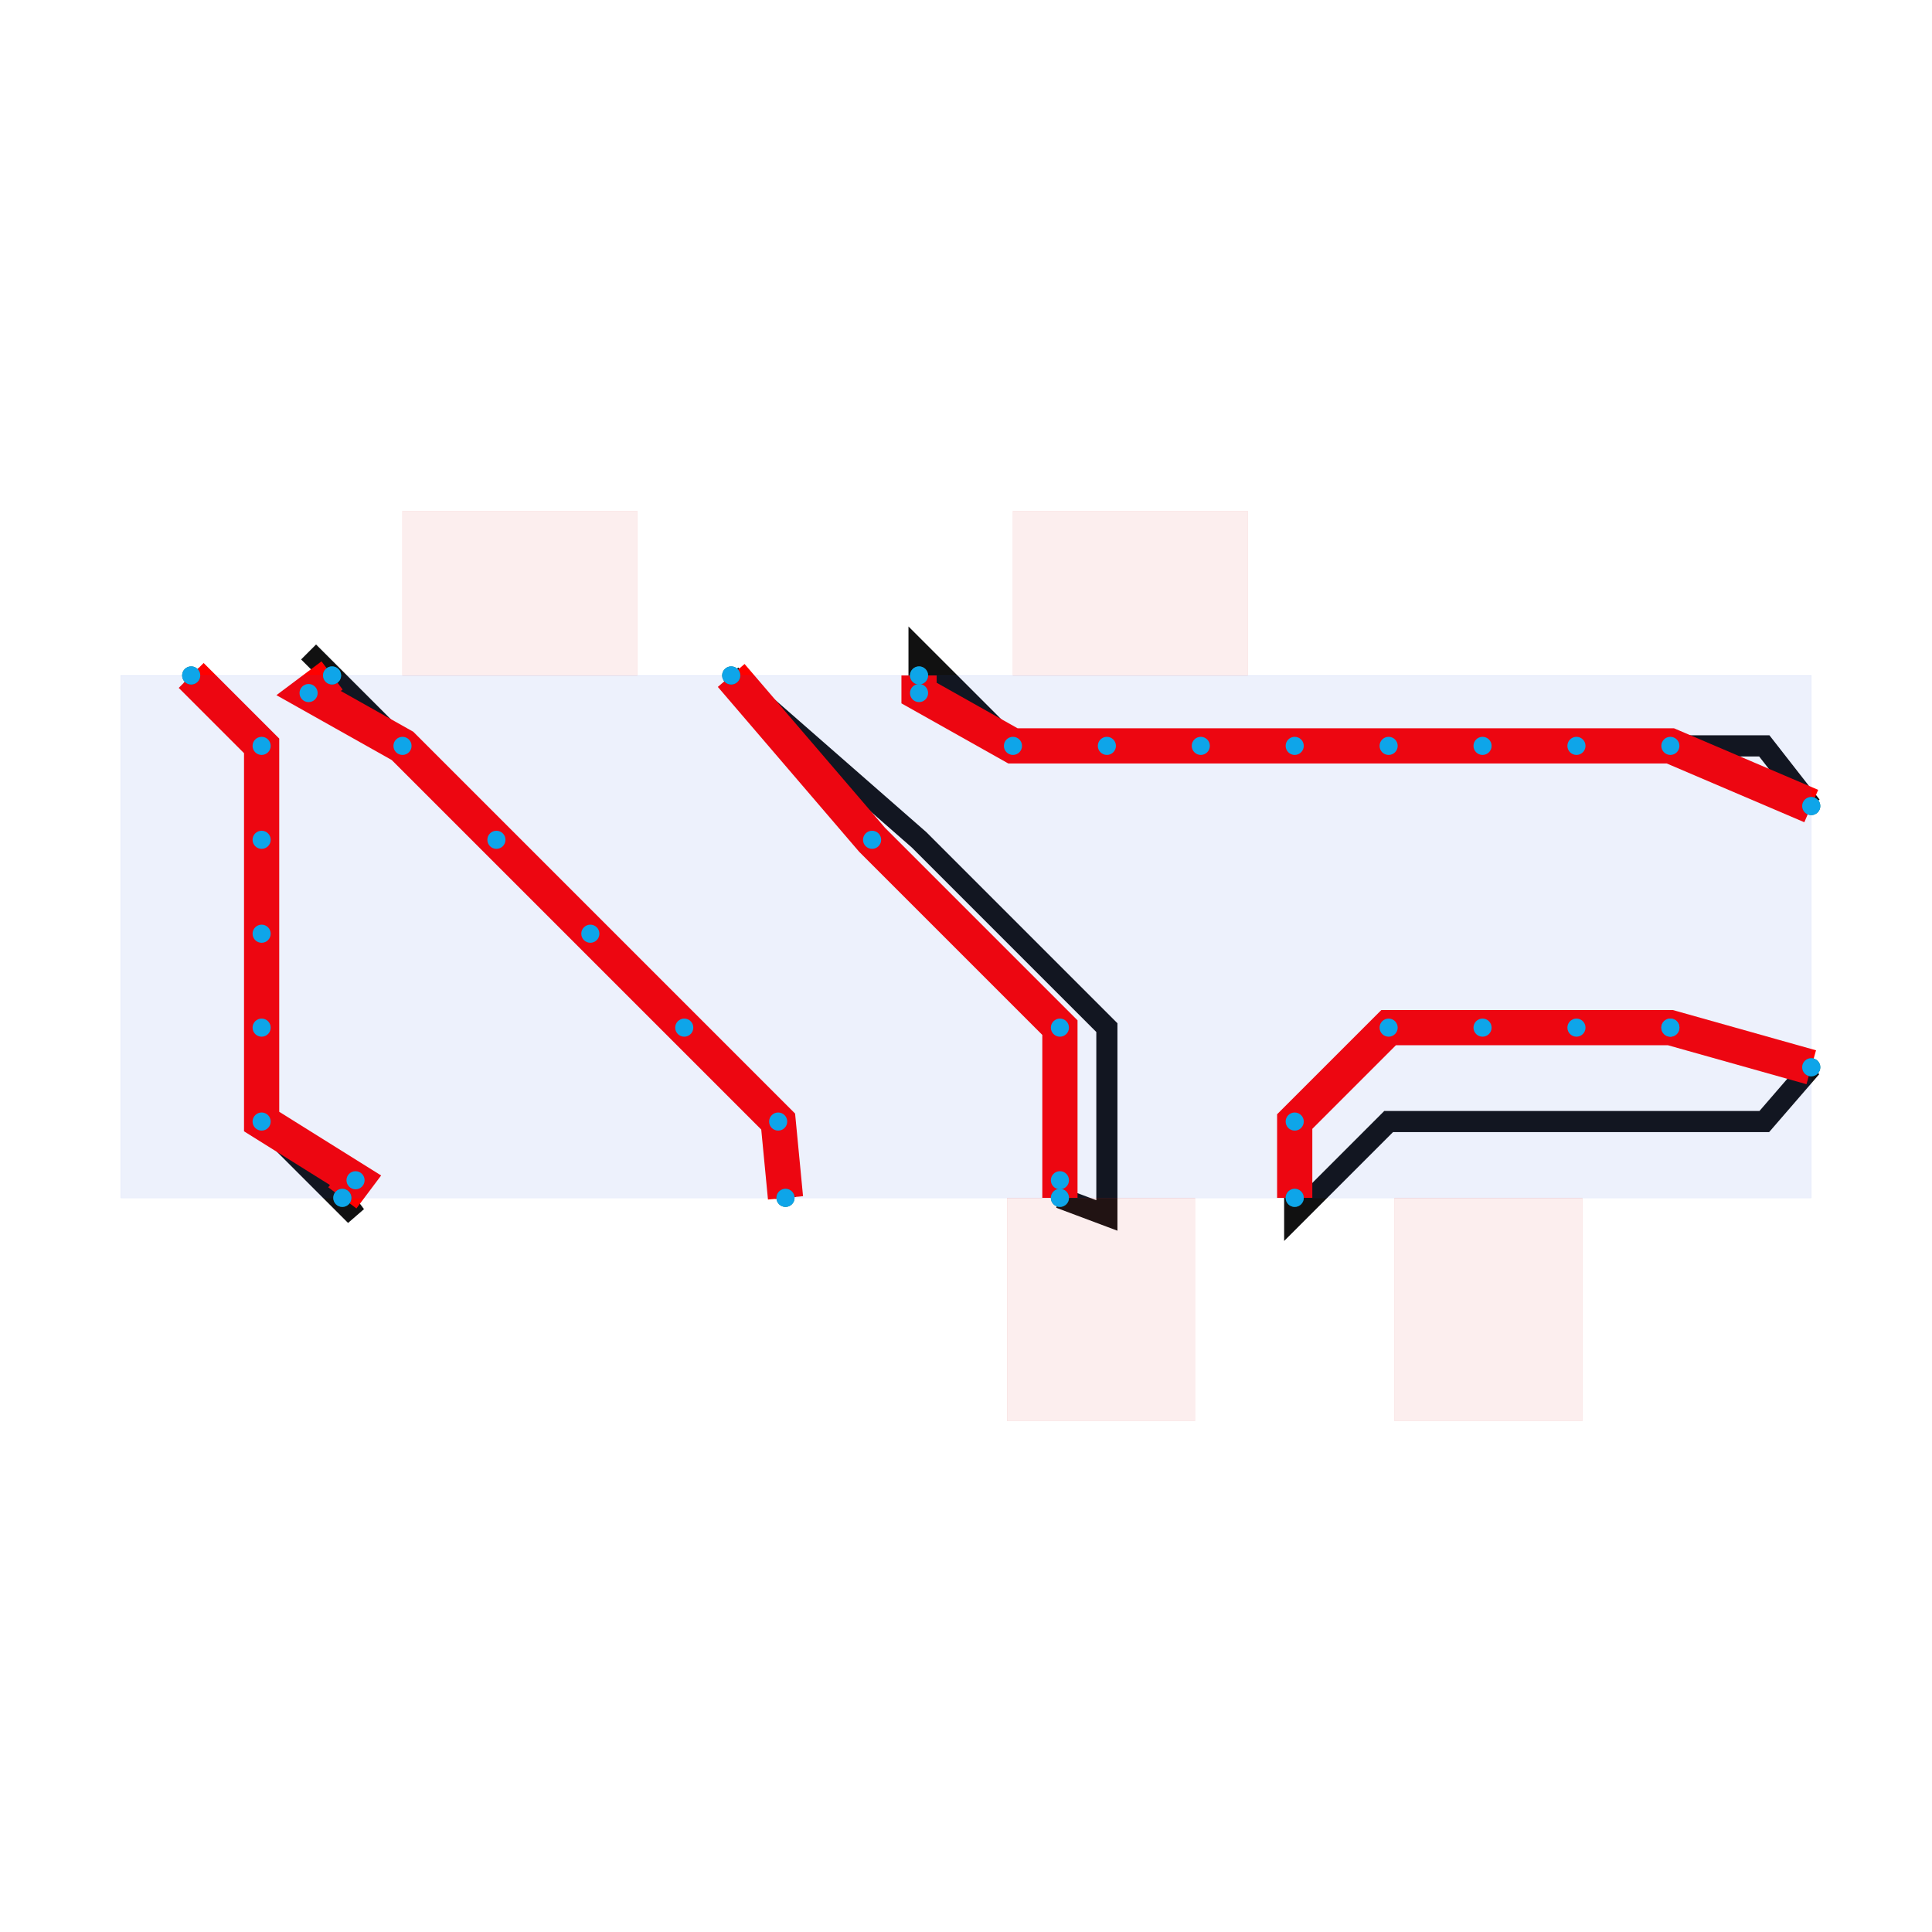
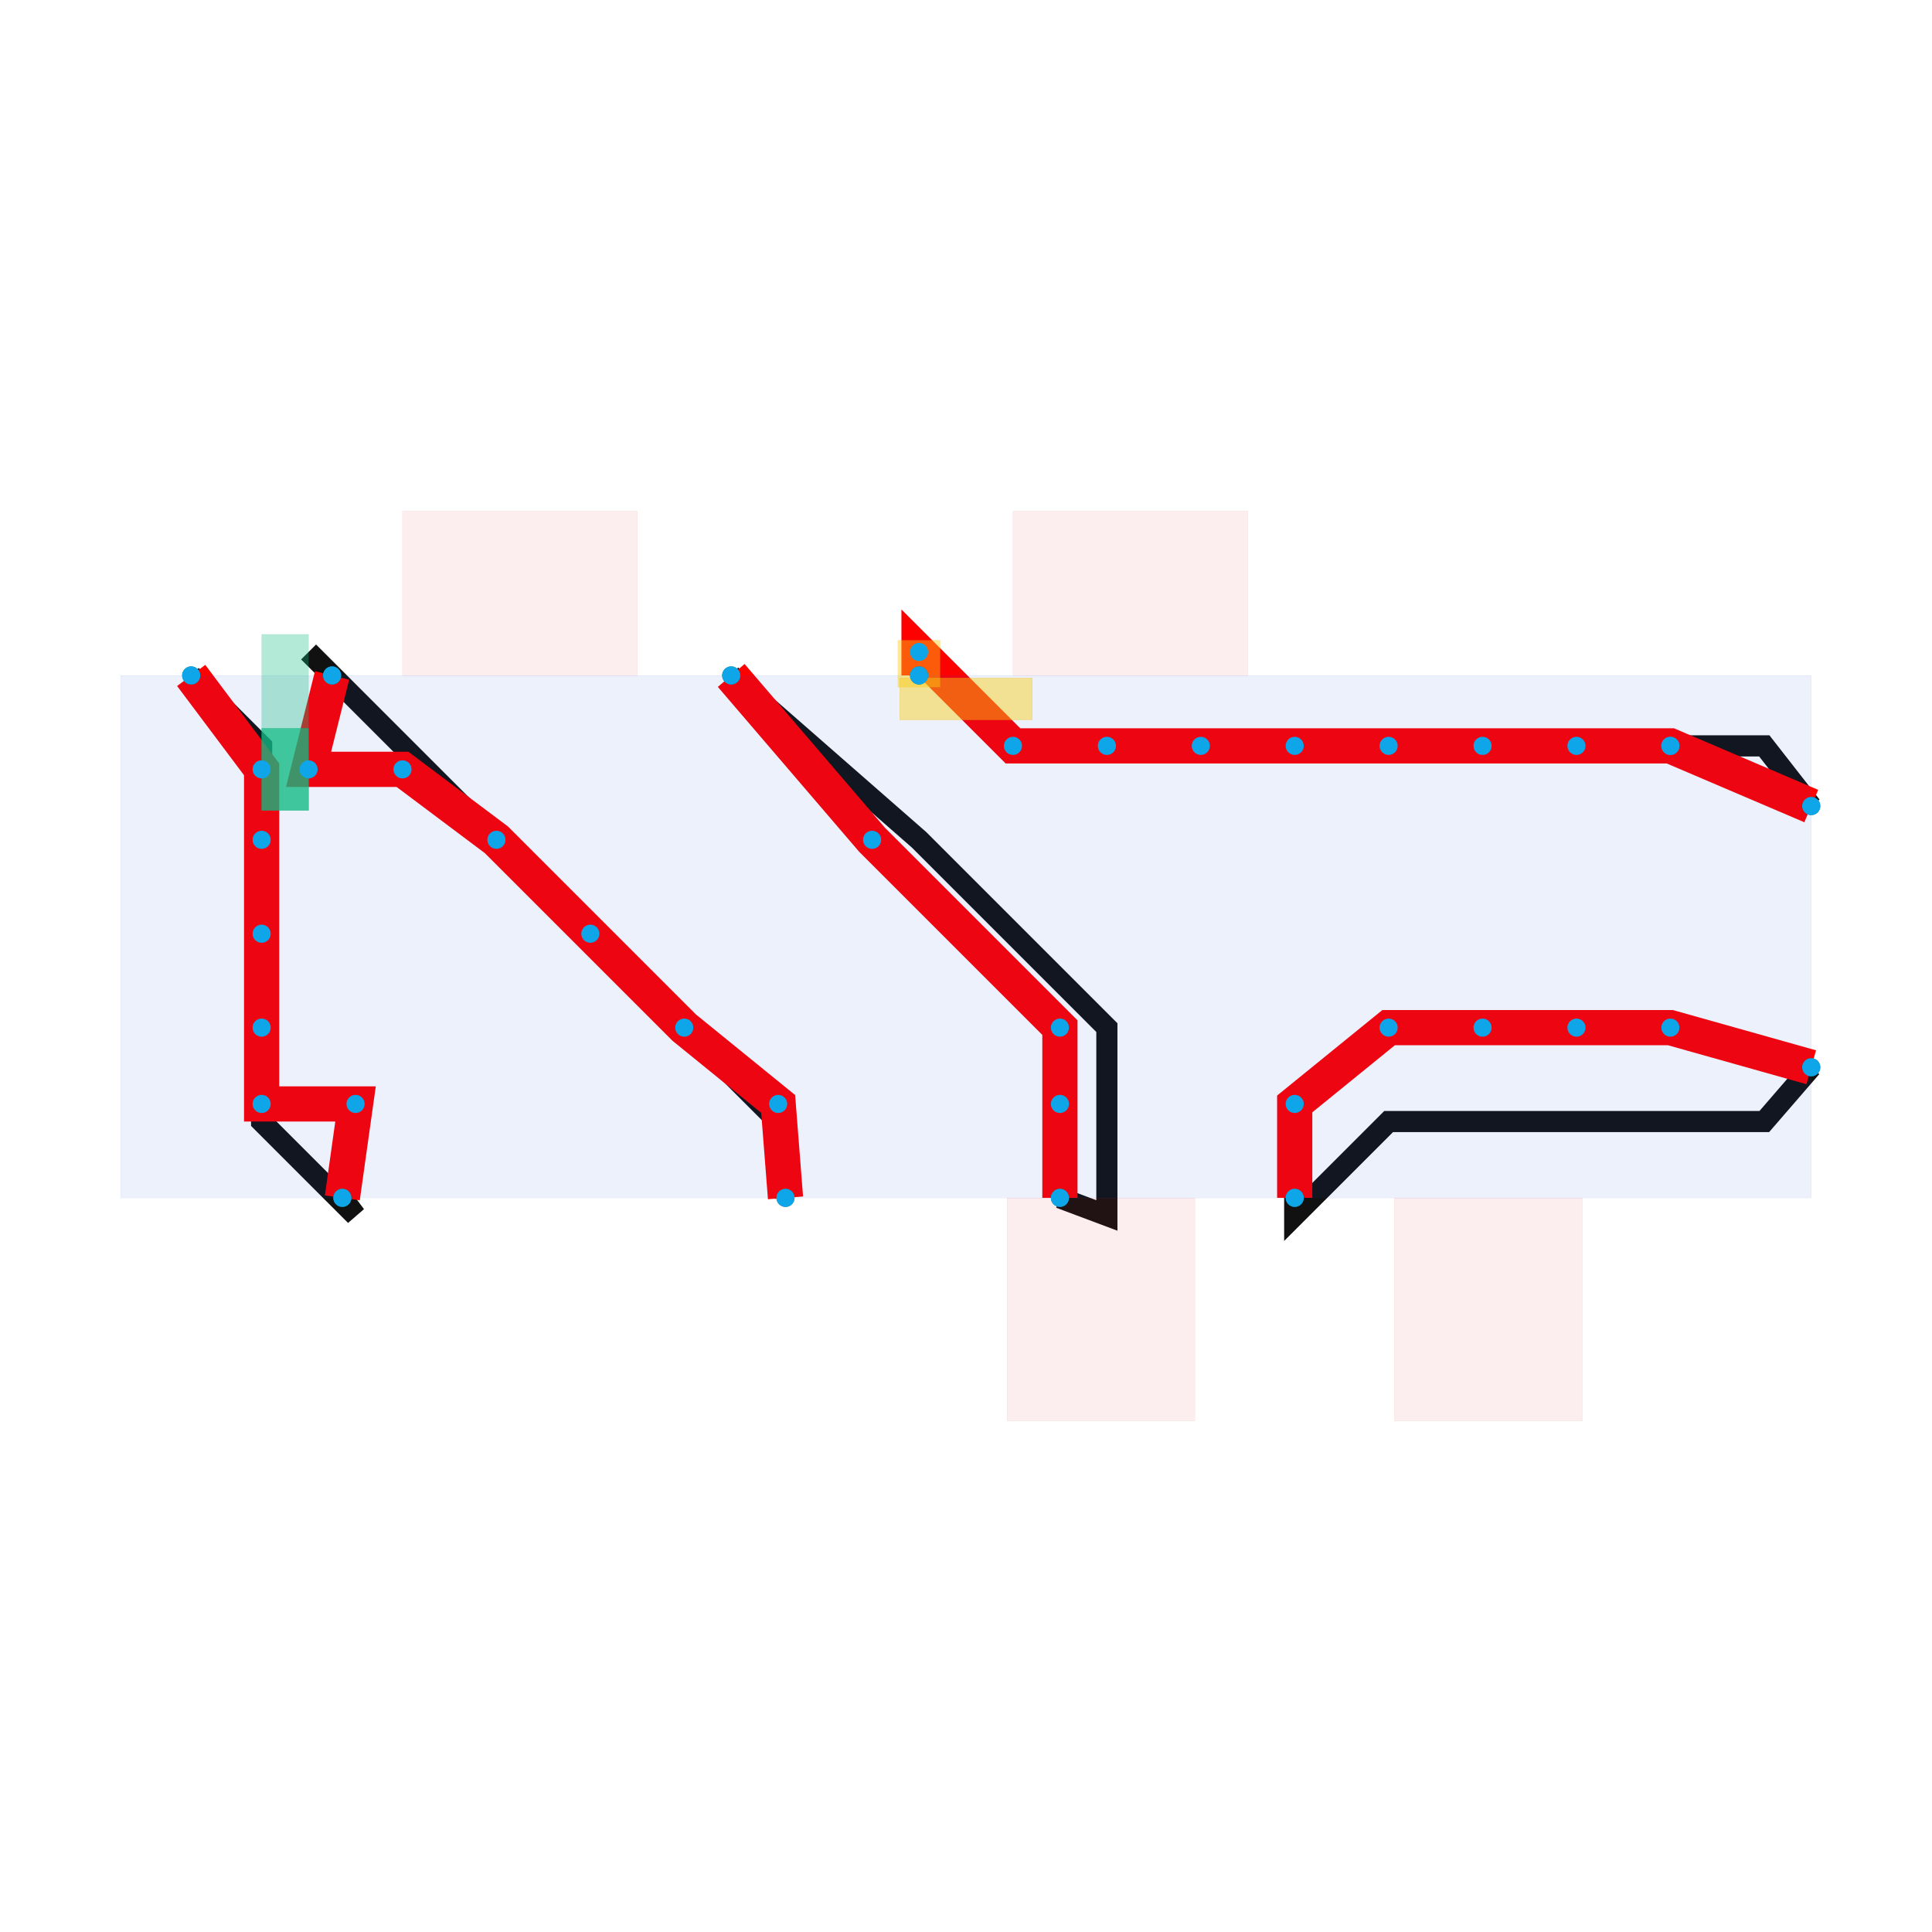
<svg xmlns="http://www.w3.org/2000/svg" width="640" height="640" viewBox="0 0 640 640">
  <rect width="100%" height="100%" fill="white" />
  <g>
    <polyline data-points="-8,-9.525 -8,-9.600000000000001 -7.6,-9.200000000000001 -7.199999999999999,-9.200000000000001 -6.799999999999999,-9.200000000000001 -6.399999999999999,-9.200000000000001 -5.999999999999998,-9.200000000000001 -5.800000000000001,-8.96875" data-type="line" data-label="original:source_net_11_mst1" points="428.889,396.806 428.889,402.639 460,371.528 491.111,371.528 522.222,371.528 553.333,371.528 584.444,371.528 600,353.542" fill="none" stroke="#111111" stroke-width="7" />
  </g>
  <g>
    <polyline data-points="-9.6,-7.299999999999999 -9.600000000000001,-7.2 -9.200000000000001,-7.6000000000000005 -8.8,-7.6000000000000005 -8.4,-7.6000000000000005 -8,-7.6000000000000005 -7.6,-7.6000000000000005 -7.199999999999999,-7.6000000000000005 -6.799999999999999,-7.6000000000000005 -6.399999999999999,-7.6000000000000005 -5.999999999999998,-7.6000000000000005 -5.800000000000001,-7.856249999999999" data-type="line" data-label="original:source_net_12_mst1" points="304.444,223.75 304.444,215.972 335.556,247.083 366.667,247.083 397.778,247.083 428.889,247.083 460,247.083 491.111,247.083 522.222,247.083 553.333,247.083 584.444,247.083 600,267.014" fill="none" stroke="#111111" stroke-width="7" />
  </g>
  <g>
    <polyline data-points="-12.05625,-9.525 -12,-9.600000000000001 -12.4,-9.200000000000001 -12.4,-8.8 -12.4,-8.4 -12.4,-8 -12.4,-7.6 -12.7,-7.299999999999999" data-type="line" data-label="original:source_net_7" points="113.403,396.806 117.778,402.639 86.667,371.528 86.667,340.417 86.667,309.306 86.667,278.194 86.667,247.083 63.333,223.75" fill="none" stroke="#111111" stroke-width="7" />
  </g>
  <g>
    <polyline data-points="-9,-9.525 -8.8,-9.600000000000001 -8.8,-8.8 -9.600000000000001,-8 -10.4,-7.299999999999999" data-type="line" data-label="original:source_net_11_mst2" points="351.111,396.806 366.667,402.639 366.667,340.417 304.444,278.194 242.222,223.75" fill="none" stroke="#111111" stroke-width="7" />
  </g>
  <g>
    <polyline data-points="-12.100000000000001,-7.299999999999999 -12.200000000000001,-7.2 -11.8,-7.6000000000000005 -11.4,-8 -11,-8.4 -10.6,-8.8 -10.2,-9.200000000000001 -10.168750000000001,-9.525" data-type="line" data-label="original:source_net_13" points="110,223.75 102.222,215.972 133.333,247.083 164.444,278.194 195.556,309.306 226.667,340.417 257.778,371.528 260.208,396.806" fill="none" stroke="#111111" stroke-width="7" />
  </g>
  <g>
-     <polyline data-points="-8,-9.525 -8,-9.200000000000001 -7.6,-8.8 -7.199999999999999,-8.8 -6.799999999999999,-8.8 -6.399999999999999,-8.8 -6.399999999999999,-8.8 -5.800000000000001,-8.96875" data-type="line" data-label="source_net_11_mst1" points="428.889,396.806 428.889,371.528 460,340.417 491.111,340.417 522.222,340.417 553.333,340.417 553.333,340.417 600,353.542" fill="none" stroke="#FF0000" stroke-width="11.667" />
-   </g>
-   <g>
-     <polyline data-points="-9.6,-7.299999999999999 -9.600000000000001,-7.374999999999999 -9.200000000000001,-7.6000000000000005 -8.8,-7.6000000000000005 -8.4,-7.6000000000000005 -8,-7.6000000000000005 -7.6,-7.6000000000000005 -7.199999999999999,-7.6000000000000005 -6.799999999999999,-7.6000000000000005 -6.399999999999999,-7.6000000000000005 -5.800000000000001,-7.856249999999999" data-type="line" data-label="source_net_12_mst1" points="304.444,223.75 304.444,229.583 335.556,247.083 366.667,247.083 397.778,247.083 428.889,247.083 460,247.083 491.111,247.083 522.222,247.083 553.333,247.083 600,267.014" fill="none" stroke="#FF0000" stroke-width="11.667" />
-   </g>
-   <g>
-     <polyline data-points="-12.05625,-9.525 -12,-9.450000000000001 -12.4,-9.200000000000001 -12.4,-8.8 -12.4,-8.4 -12.4,-8 -12.4,-7.6 -12.7,-7.299999999999999" data-type="line" data-label="source_net_7" points="113.403,396.806 117.778,390.972 86.667,371.528 86.667,340.417 86.667,309.306 86.667,278.194 86.667,247.083 63.333,223.75" fill="none" stroke="#FF0000" stroke-width="11.667" />
-   </g>
-   <g>
-     <polyline data-points="-9,-9.525 -9,-9.450000000000001 -9,-8.8 -9.8,-8 -10.4,-7.299999999999999" data-type="line" data-label="source_net_11_mst2" points="351.111,396.806 351.111,390.972 351.111,340.417 288.889,278.194 242.222,223.75" fill="none" stroke="#FF0000" stroke-width="11.667" />
-   </g>
-   <g>
-     <polyline data-points="-12.100000000000001,-7.299999999999999 -12.200000000000001,-7.374999999999999 -11.8,-7.6000000000000005 -11.4,-8 -11,-8.4 -10.6,-8.8 -10.2,-9.200000000000001 -10.168750000000001,-9.525" data-type="line" data-label="source_net_13" points="110,223.75 102.222,229.583 133.333,247.083 164.444,278.194 195.556,309.306 226.667,340.417 257.778,371.528 260.208,396.806" fill="none" stroke="#FF0000" stroke-width="11.667" />
+     <polyline data-points="-8,-9.525 -8,-9.125 -7.6,-8.8 -7.199999999999999,-8.8 -6.799999999999999,-8.8 -6.399999999999999,-8.8 -5.800000000000001,-8.96875" data-type="line" data-label="source_net_11_mst1" points="428.889,396.806 428.889,365.694 460,340.417 491.111,340.417 522.222,340.417 553.333,340.417 600,353.542" fill="none" stroke="#FF0000" stroke-width="11.667" />
+   </g>
+   <g>
+     <polyline data-points="-9.6,-7.299999999999999 -9.600000000000001,-7.2 -9.200000000000001,-7.6000000000000005 -8.8,-7.6000000000000005 -8.4,-7.6000000000000005 -8,-7.6000000000000005 -7.6,-7.6000000000000005 -7.199999999999999,-7.6000000000000005 -6.799999999999999,-7.6000000000000005 -6.399999999999999,-7.6000000000000005 -6.399999999999999,-7.6000000000000005 -5.800000000000001,-7.856249999999999" data-type="line" data-label="source_net_12_mst1" points="304.444,223.75 304.444,215.972 335.556,247.083 366.667,247.083 397.778,247.083 428.889,247.083 460,247.083 491.111,247.083 522.222,247.083 553.333,247.083 553.333,247.083 600,267.014" fill="none" stroke="#FF0000" stroke-width="11.667" />
+   </g>
+   <g>
+     <polyline data-points="-12.05625,-9.525 -12,-9.125 -12.4,-9.125 -12.4,-8.8 -12.4,-8.4 -12.4,-8 -12.4,-7.699999999999999 -12.7,-7.299999999999999" data-type="line" data-label="source_net_7" points="113.403,396.806 117.778,365.694 86.667,365.694 86.667,340.417 86.667,309.306 86.667,278.194 86.667,254.861 63.333,223.75" fill="none" stroke="#FF0000" stroke-width="11.667" />
+   </g>
+   <g>
+     <polyline data-points="-9,-9.525 -9,-9.125 -9,-8.8 -9.8,-8 -10.4,-7.299999999999999" data-type="line" data-label="source_net_11_mst2" points="351.111,396.806 351.111,365.694 351.111,340.417 288.889,278.194 242.222,223.75" fill="none" stroke="#FF0000" stroke-width="11.667" />
+   </g>
+   <g>
+     <polyline data-points="-12.100000000000001,-7.299999999999999 -12.200000000000001,-7.699999999999999 -11.8,-7.699999999999999 -11.4,-8 -11,-8.4 -10.6,-8.8 -10.2,-9.125 -10.168750000000001,-9.525" data-type="line" data-label="source_net_13" points="110,223.75 102.222,254.861 133.333,254.861 164.444,278.194 195.556,309.306 226.667,340.417 257.778,365.694 260.208,396.806" fill="none" stroke="#FF0000" stroke-width="11.667" />
  </g>
  <g>
    <rect data-type="rect" data-label="cmn_15" data-x="-9.4" data-y="-8.4125" x="40" y="223.75" width="560" height="173.056" fill="rgba(29, 78, 216, 0.08)" stroke="#1d4ed8" stroke-width="0.013" />
  </g>
  <g>
    <rect data-type="rect" data-label="obstacle:rect:0" data-x="-11.3" data-y="-6.95" x="133.333" y="169.306" width="77.778" height="54.444" fill="rgba(220, 38, 38, 0.08)" stroke="#dc2626" stroke-width="0.013" />
  </g>
  <g>
    <rect data-type="rect" data-label="obstacle:rect:1" data-x="-8.825" data-y="-10" x="333.611" y="396.806" width="62.222" height="73.889" fill="rgba(220, 38, 38, 0.08)" stroke="#dc2626" stroke-width="0.013" />
  </g>
  <g>
    <rect data-type="rect" data-label="obstacle:rect:2" data-x="-7.175" data-y="-10" x="461.944" y="396.806" width="62.222" height="73.889" fill="rgba(220, 38, 38, 0.08)" stroke="#dc2626" stroke-width="0.013" />
  </g>
  <g>
    <rect data-type="rect" data-label="obstacle:rect:3" data-x="-8.7" data-y="-6.95" x="335.556" y="169.306" width="77.778" height="54.444" fill="rgba(220, 38, 38, 0.08)" stroke="#dc2626" stroke-width="0.013" />
  </g>
  <g>
+     <rect data-type="rect" data-label="boundry-violation:1:0" data-x="-9.600000000000001" data-y="-7.25" x="297.444" y="212.083" width="14" height="15.556" fill="rgba(250, 204, 21, 0.45)" stroke="#b45309" stroke-width="0.013" />
+   </g>
+   <g>
+     <rect data-type="rect" data-label="boundry-violation:1:1" data-x="-9.400000000000002" data-y="-7.4" x="298.001" y="224.528" width="43.998" height="14" fill="rgba(250, 204, 21, 0.45)" stroke="#b45309" stroke-width="0.013" />
+   </g>
+   <g>
+     <rect data-type="rect" data-label="trace-violation:2:s2:4:s0:top" data-x="-12.3" data-y="-7.699999999999999" x="86.667" y="241.25" width="15.556" height="27.222" fill="rgba(16, 185, 129, 0.32)" stroke="#059669" stroke-width="0.013" />
+   </g>
+   <g>
+     <rect data-type="rect" data-label="trace-violation:2:s2:4:s1:top" data-x="-12.3" data-y="-7.699999999999999" x="86.667" y="241.25" width="15.556" height="27.222" fill="rgba(16, 185, 129, 0.32)" stroke="#059669" stroke-width="0.013" />
+   </g>
+   <g>
+     <rect data-type="rect" data-label="trace-violation:2:s6:4:s0:top" data-x="-12.3" data-y="-7.499999999999999" x="86.667" y="210.139" width="15.556" height="58.333" fill="rgba(16, 185, 129, 0.32)" stroke="#059669" stroke-width="0.013" />
+   </g>
+   <g>
+     <rect data-type="rect" data-label="trace-violation:2:s6:4:s1:top" data-x="-12.3" data-y="-7.699999999999999" x="86.667" y="241.25" width="15.556" height="27.222" fill="rgba(16, 185, 129, 0.32)" stroke="#059669" stroke-width="0.013" />
+   </g>
+   <g>
    <circle data-type="point" data-label="source_net_13" data-x="-12.100000000000001" data-y="-7.299999999999999" cx="110" cy="223.75" r="3" fill="#0f766e" />
  </g>
  <g>
    <circle data-type="point" data-label="source_net_13" data-x="-10.168750000000001" data-y="-9.525" cx="260.208" cy="396.806" r="3" fill="#0f766e" />
  </g>
  <g>
    <circle data-type="point" data-label="source_net_11_mst2" data-x="-9" data-y="-9.525" cx="351.111" cy="396.806" r="3" fill="#0f766e" />
  </g>
  <g>
    <circle data-type="point" data-label="source_net_11_mst2" data-x="-10.4" data-y="-7.299999999999999" cx="242.222" cy="223.75" r="3" fill="#0f766e" />
  </g>
  <g>
    <circle data-type="point" data-label="source_net_7" data-x="-12.05625" data-y="-9.525" cx="113.403" cy="396.806" r="3" fill="#0f766e" />
  </g>
  <g>
    <circle data-type="point" data-label="source_net_7" data-x="-12.7" data-y="-7.299999999999999" cx="63.333" cy="223.75" r="3" fill="#0f766e" />
  </g>
  <g>
    <circle data-type="point" data-label="source_net_12_mst1" data-x="-9.6" data-y="-7.299999999999999" cx="304.444" cy="223.75" r="3" fill="#0f766e" />
  </g>
  <g>
    <circle data-type="point" data-label="source_net_12_mst1" data-x="-5.800000000000001" data-y="-7.856249999999999" cx="600" cy="267.014" r="3" fill="#0f766e" />
  </g>
  <g>
    <circle data-type="point" data-label="source_net_11_mst1" data-x="-8" data-y="-9.525" cx="428.889" cy="396.806" r="3" fill="#0f766e" />
  </g>
  <g>
    <circle data-type="point" data-label="source_net_11_mst1" data-x="-5.800000000000001" data-y="-8.96875" cx="600" cy="353.542" r="3" fill="#0f766e" />
  </g>
  <g>
    <circle data-type="point" data-label="" data-x="-8" data-y="-9.525" cx="428.889" cy="396.806" r="3" fill="#0ea5e9" />
  </g>
  <g>
-     <circle data-type="point" data-label="" data-x="-8" data-y="-9.200000000000001" cx="428.889" cy="371.528" r="3" fill="#0ea5e9" />
+     <circle data-type="point" data-label="" data-x="-8" data-y="-9.125" cx="428.889" cy="365.694" r="3" fill="#0ea5e9" />
  </g>
  <g>
    <circle data-type="point" data-label="" data-x="-7.6" data-y="-8.8" cx="460" cy="340.417" r="3" fill="#0ea5e9" />
  </g>
  <g>
    <circle data-type="point" data-label="" data-x="-7.199999999999999" data-y="-8.8" cx="491.111" cy="340.417" r="3" fill="#0ea5e9" />
  </g>
  <g>
    <circle data-type="point" data-label="" data-x="-6.799999999999999" data-y="-8.8" cx="522.222" cy="340.417" r="3" fill="#0ea5e9" />
  </g>
  <g>
    <circle data-type="point" data-label="" data-x="-6.399999999999999" data-y="-8.8" cx="553.333" cy="340.417" r="3" fill="#0ea5e9" />
  </g>
  <g>
-     <circle data-type="point" data-label="" data-x="-6.399999999999999" data-y="-8.8" cx="553.333" cy="340.417" r="3" fill="#0ea5e9" />
-   </g>
-   <g>
    <circle data-type="point" data-label="" data-x="-5.800000000000001" data-y="-8.96875" cx="600" cy="353.542" r="3" fill="#0ea5e9" />
  </g>
  <g>
    <circle data-type="point" data-label="" data-x="-9.6" data-y="-7.299999999999999" cx="304.444" cy="223.75" r="3" fill="#0ea5e9" />
  </g>
  <g>
-     <circle data-type="point" data-label="" data-x="-9.600000000000001" data-y="-7.374999999999999" cx="304.444" cy="229.583" r="3" fill="#0ea5e9" />
+     <circle data-type="point" data-label="" data-x="-9.600000000000001" data-y="-7.2" cx="304.444" cy="215.972" r="3" fill="#0ea5e9" />
  </g>
  <g>
    <circle data-type="point" data-label="" data-x="-9.200000000000001" data-y="-7.6000000000000005" cx="335.556" cy="247.083" r="3" fill="#0ea5e9" />
  </g>
  <g>
    <circle data-type="point" data-label="" data-x="-8.8" data-y="-7.6000000000000005" cx="366.667" cy="247.083" r="3" fill="#0ea5e9" />
  </g>
  <g>
    <circle data-type="point" data-label="" data-x="-8.4" data-y="-7.6000000000000005" cx="397.778" cy="247.083" r="3" fill="#0ea5e9" />
  </g>
  <g>
    <circle data-type="point" data-label="" data-x="-8" data-y="-7.6000000000000005" cx="428.889" cy="247.083" r="3" fill="#0ea5e9" />
  </g>
  <g>
    <circle data-type="point" data-label="" data-x="-7.6" data-y="-7.6000000000000005" cx="460" cy="247.083" r="3" fill="#0ea5e9" />
  </g>
  <g>
    <circle data-type="point" data-label="" data-x="-7.199999999999999" data-y="-7.6000000000000005" cx="491.111" cy="247.083" r="3" fill="#0ea5e9" />
  </g>
  <g>
    <circle data-type="point" data-label="" data-x="-6.799999999999999" data-y="-7.6000000000000005" cx="522.222" cy="247.083" r="3" fill="#0ea5e9" />
  </g>
  <g>
    <circle data-type="point" data-label="" data-x="-6.399999999999999" data-y="-7.6000000000000005" cx="553.333" cy="247.083" r="3" fill="#0ea5e9" />
  </g>
  <g>
+     <circle data-type="point" data-label="" data-x="-6.399999999999999" data-y="-7.6000000000000005" cx="553.333" cy="247.083" r="3" fill="#0ea5e9" />
+   </g>
+   <g>
    <circle data-type="point" data-label="" data-x="-5.800000000000001" data-y="-7.856249999999999" cx="600" cy="267.014" r="3" fill="#0ea5e9" />
  </g>
  <g>
    <circle data-type="point" data-label="" data-x="-12.05625" data-y="-9.525" cx="113.403" cy="396.806" r="3" fill="#0ea5e9" />
  </g>
  <g>
-     <circle data-type="point" data-label="" data-x="-12" data-y="-9.450000000000001" cx="117.778" cy="390.972" r="3" fill="#0ea5e9" />
-   </g>
-   <g>
-     <circle data-type="point" data-label="" data-x="-12.4" data-y="-9.200000000000001" cx="86.667" cy="371.528" r="3" fill="#0ea5e9" />
+     <circle data-type="point" data-label="" data-x="-12" data-y="-9.125" cx="117.778" cy="365.694" r="3" fill="#0ea5e9" />
+   </g>
+   <g>
+     <circle data-type="point" data-label="" data-x="-12.4" data-y="-9.125" cx="86.667" cy="365.694" r="3" fill="#0ea5e9" />
  </g>
  <g>
    <circle data-type="point" data-label="" data-x="-12.4" data-y="-8.8" cx="86.667" cy="340.417" r="3" fill="#0ea5e9" />
  </g>
  <g>
    <circle data-type="point" data-label="" data-x="-12.4" data-y="-8.4" cx="86.667" cy="309.306" r="3" fill="#0ea5e9" />
  </g>
  <g>
    <circle data-type="point" data-label="" data-x="-12.4" data-y="-8" cx="86.667" cy="278.194" r="3" fill="#0ea5e9" />
  </g>
  <g>
-     <circle data-type="point" data-label="" data-x="-12.4" data-y="-7.6" cx="86.667" cy="247.083" r="3" fill="#0ea5e9" />
+     <circle data-type="point" data-label="" data-x="-12.4" data-y="-7.699999999999999" cx="86.667" cy="254.861" r="3" fill="#0ea5e9" />
  </g>
  <g>
    <circle data-type="point" data-label="" data-x="-12.7" data-y="-7.299999999999999" cx="63.333" cy="223.75" r="3" fill="#0ea5e9" />
  </g>
  <g>
    <circle data-type="point" data-label="" data-x="-9" data-y="-9.525" cx="351.111" cy="396.806" r="3" fill="#0ea5e9" />
  </g>
  <g>
-     <circle data-type="point" data-label="" data-x="-9" data-y="-9.450000000000001" cx="351.111" cy="390.972" r="3" fill="#0ea5e9" />
+     <circle data-type="point" data-label="" data-x="-9" data-y="-9.125" cx="351.111" cy="365.694" r="3" fill="#0ea5e9" />
  </g>
  <g>
    <circle data-type="point" data-label="" data-x="-9" data-y="-8.8" cx="351.111" cy="340.417" r="3" fill="#0ea5e9" />
  </g>
  <g>
    <circle data-type="point" data-label="" data-x="-9.8" data-y="-8" cx="288.889" cy="278.194" r="3" fill="#0ea5e9" />
  </g>
  <g>
    <circle data-type="point" data-label="" data-x="-10.4" data-y="-7.299999999999999" cx="242.222" cy="223.75" r="3" fill="#0ea5e9" />
  </g>
  <g>
    <circle data-type="point" data-label="" data-x="-12.100000000000001" data-y="-7.299999999999999" cx="110" cy="223.75" r="3" fill="#0ea5e9" />
  </g>
  <g>
-     <circle data-type="point" data-label="" data-x="-12.200000000000001" data-y="-7.374999999999999" cx="102.222" cy="229.583" r="3" fill="#0ea5e9" />
-   </g>
-   <g>
-     <circle data-type="point" data-label="" data-x="-11.8" data-y="-7.6000000000000005" cx="133.333" cy="247.083" r="3" fill="#0ea5e9" />
+     <circle data-type="point" data-label="" data-x="-12.200000000000001" data-y="-7.699999999999999" cx="102.222" cy="254.861" r="3" fill="#0ea5e9" />
+   </g>
+   <g>
+     <circle data-type="point" data-label="" data-x="-11.8" data-y="-7.699999999999999" cx="133.333" cy="254.861" r="3" fill="#0ea5e9" />
  </g>
  <g>
    <circle data-type="point" data-label="" data-x="-11.4" data-y="-8" cx="164.444" cy="278.194" r="3" fill="#0ea5e9" />
  </g>
  <g>
    <circle data-type="point" data-label="" data-x="-11" data-y="-8.4" cx="195.556" cy="309.306" r="3" fill="#0ea5e9" />
  </g>
  <g>
    <circle data-type="point" data-label="" data-x="-10.6" data-y="-8.8" cx="226.667" cy="340.417" r="3" fill="#0ea5e9" />
  </g>
  <g>
-     <circle data-type="point" data-label="" data-x="-10.2" data-y="-9.200000000000001" cx="257.778" cy="371.528" r="3" fill="#0ea5e9" />
+     <circle data-type="point" data-label="" data-x="-10.2" data-y="-9.125" cx="257.778" cy="365.694" r="3" fill="#0ea5e9" />
  </g>
  <g>
    <circle data-type="point" data-label="" data-x="-10.168750000000001" data-y="-9.525" cx="260.208" cy="396.806" r="3" fill="#0ea5e9" />
  </g>
  <g id="crosshair" style="display: none">
    <line id="crosshair-h" y1="0" y2="640" stroke="#666" stroke-width="0.5" />
    <line id="crosshair-v" x1="0" x2="640" stroke="#666" stroke-width="0.5" />
    <text id="coordinates" font-family="monospace" font-size="12" fill="#666" />
  </g>
</svg>
